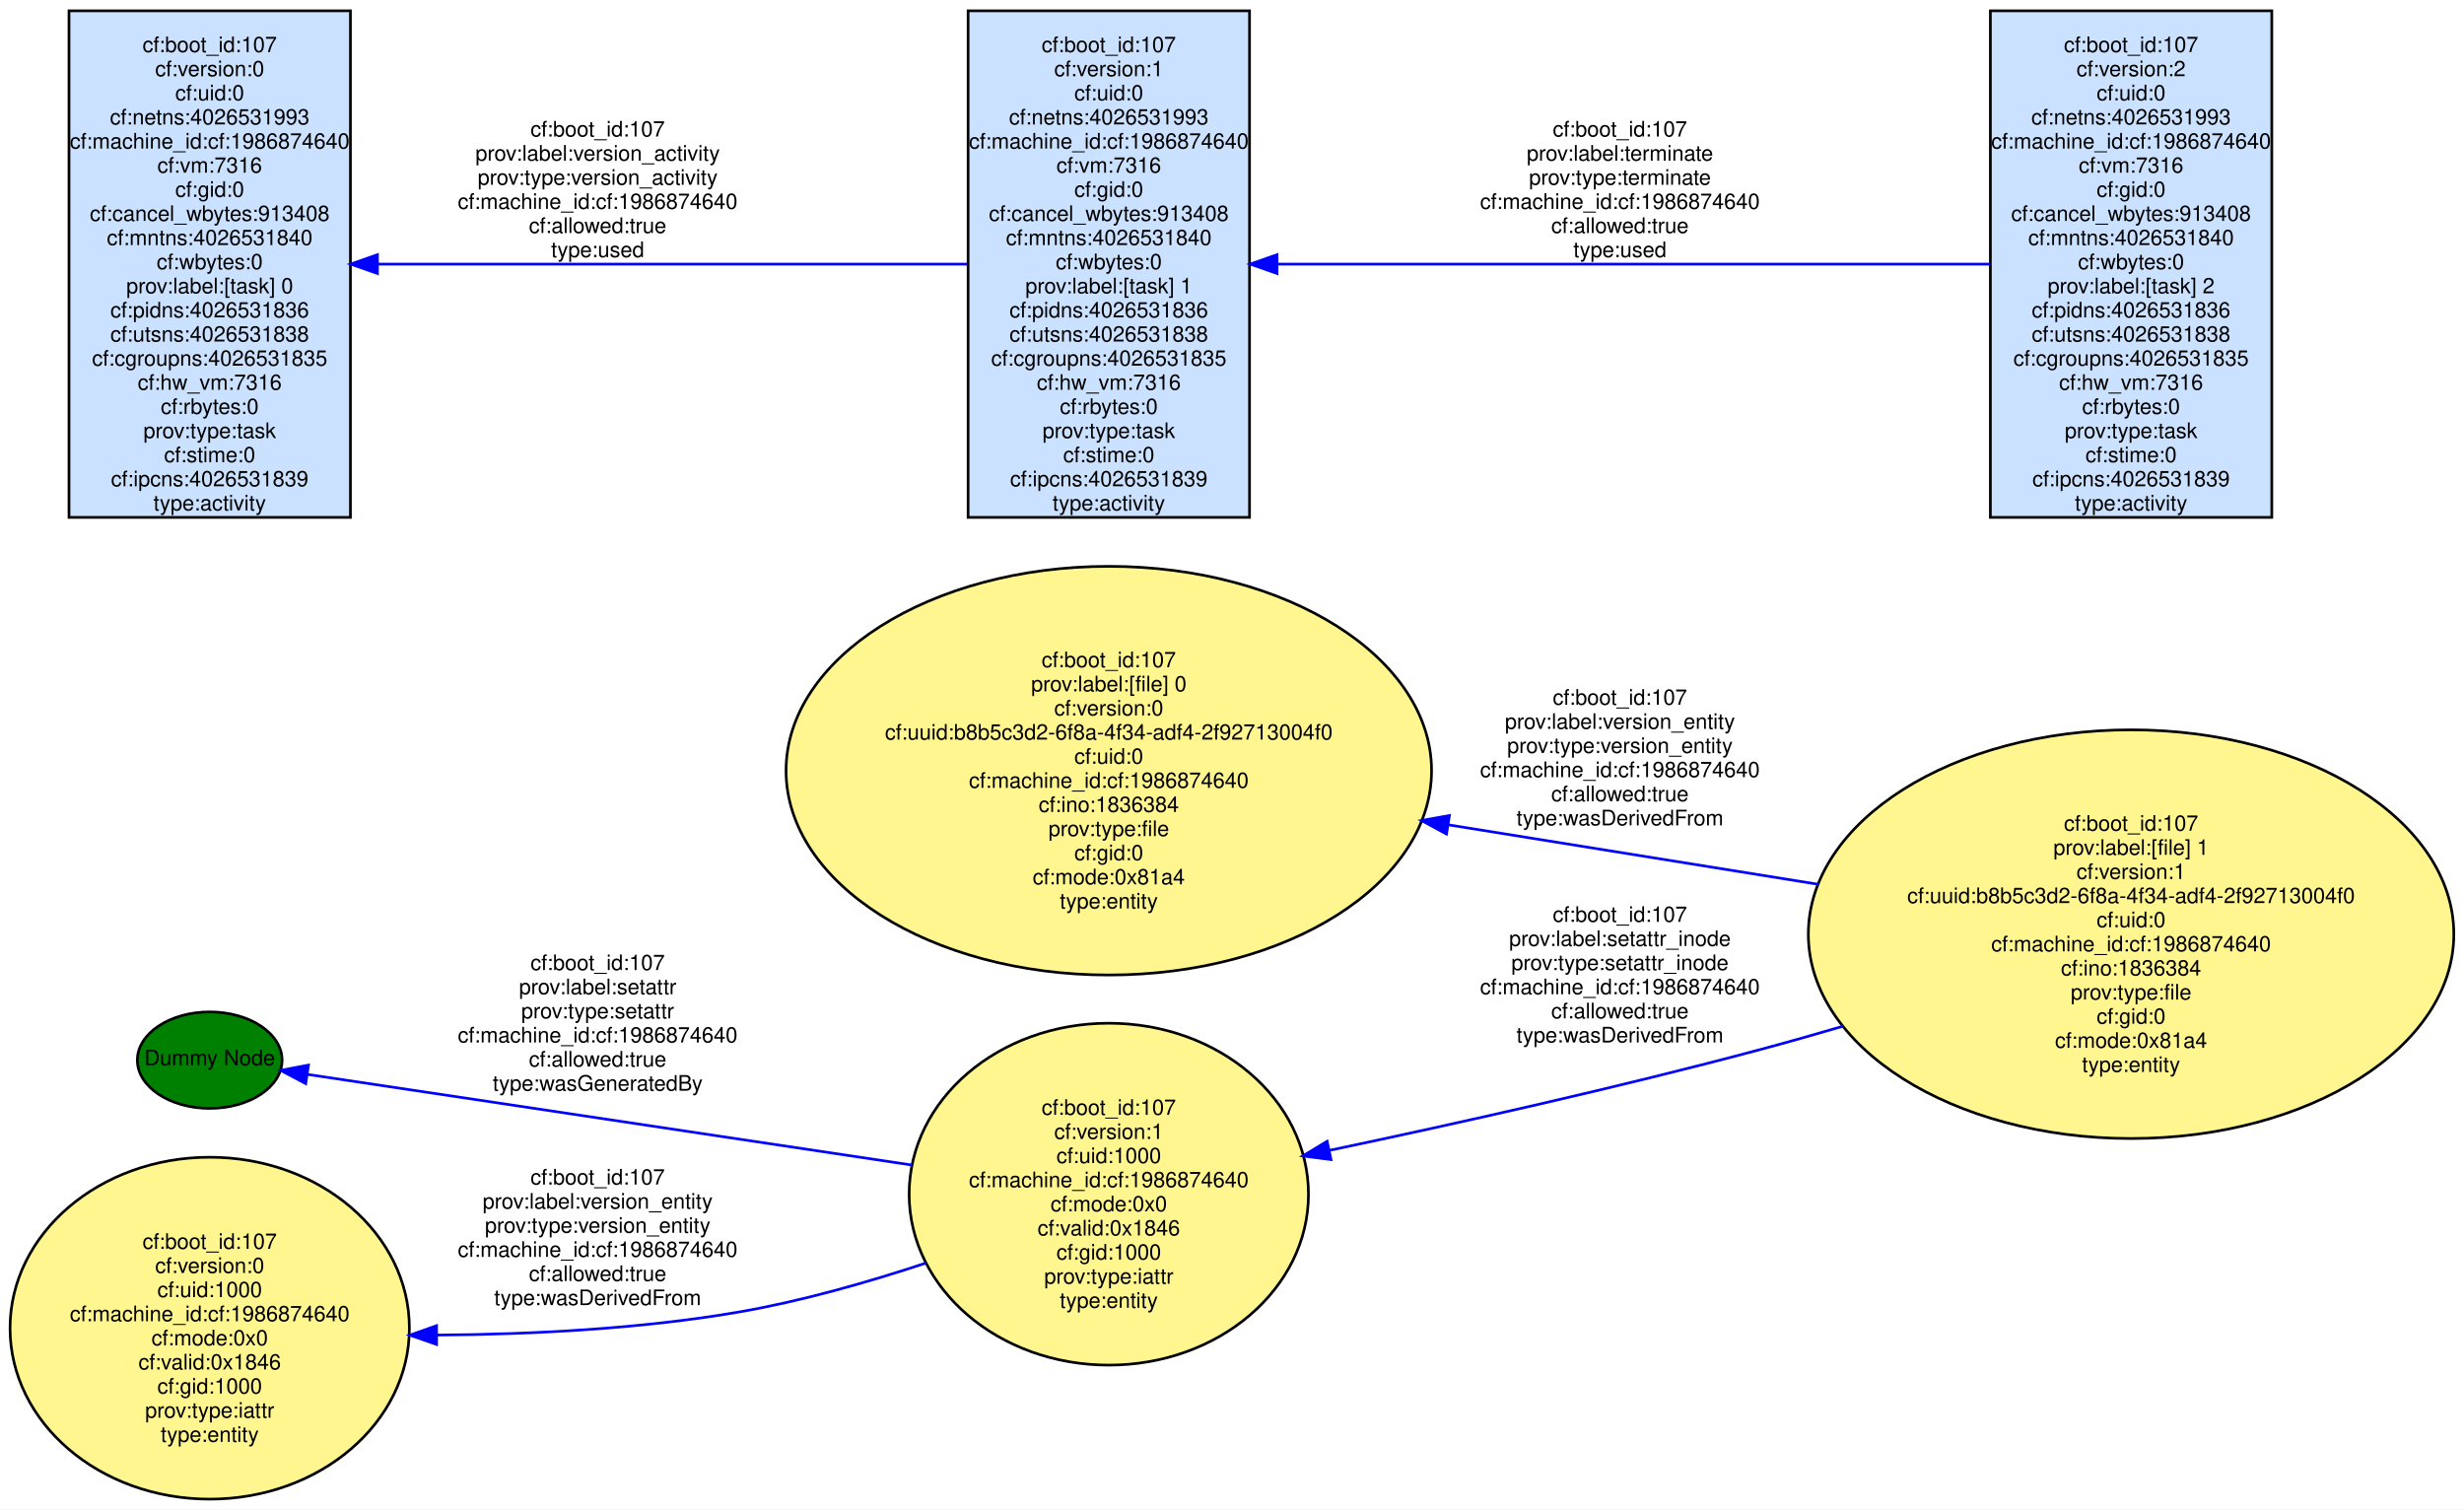
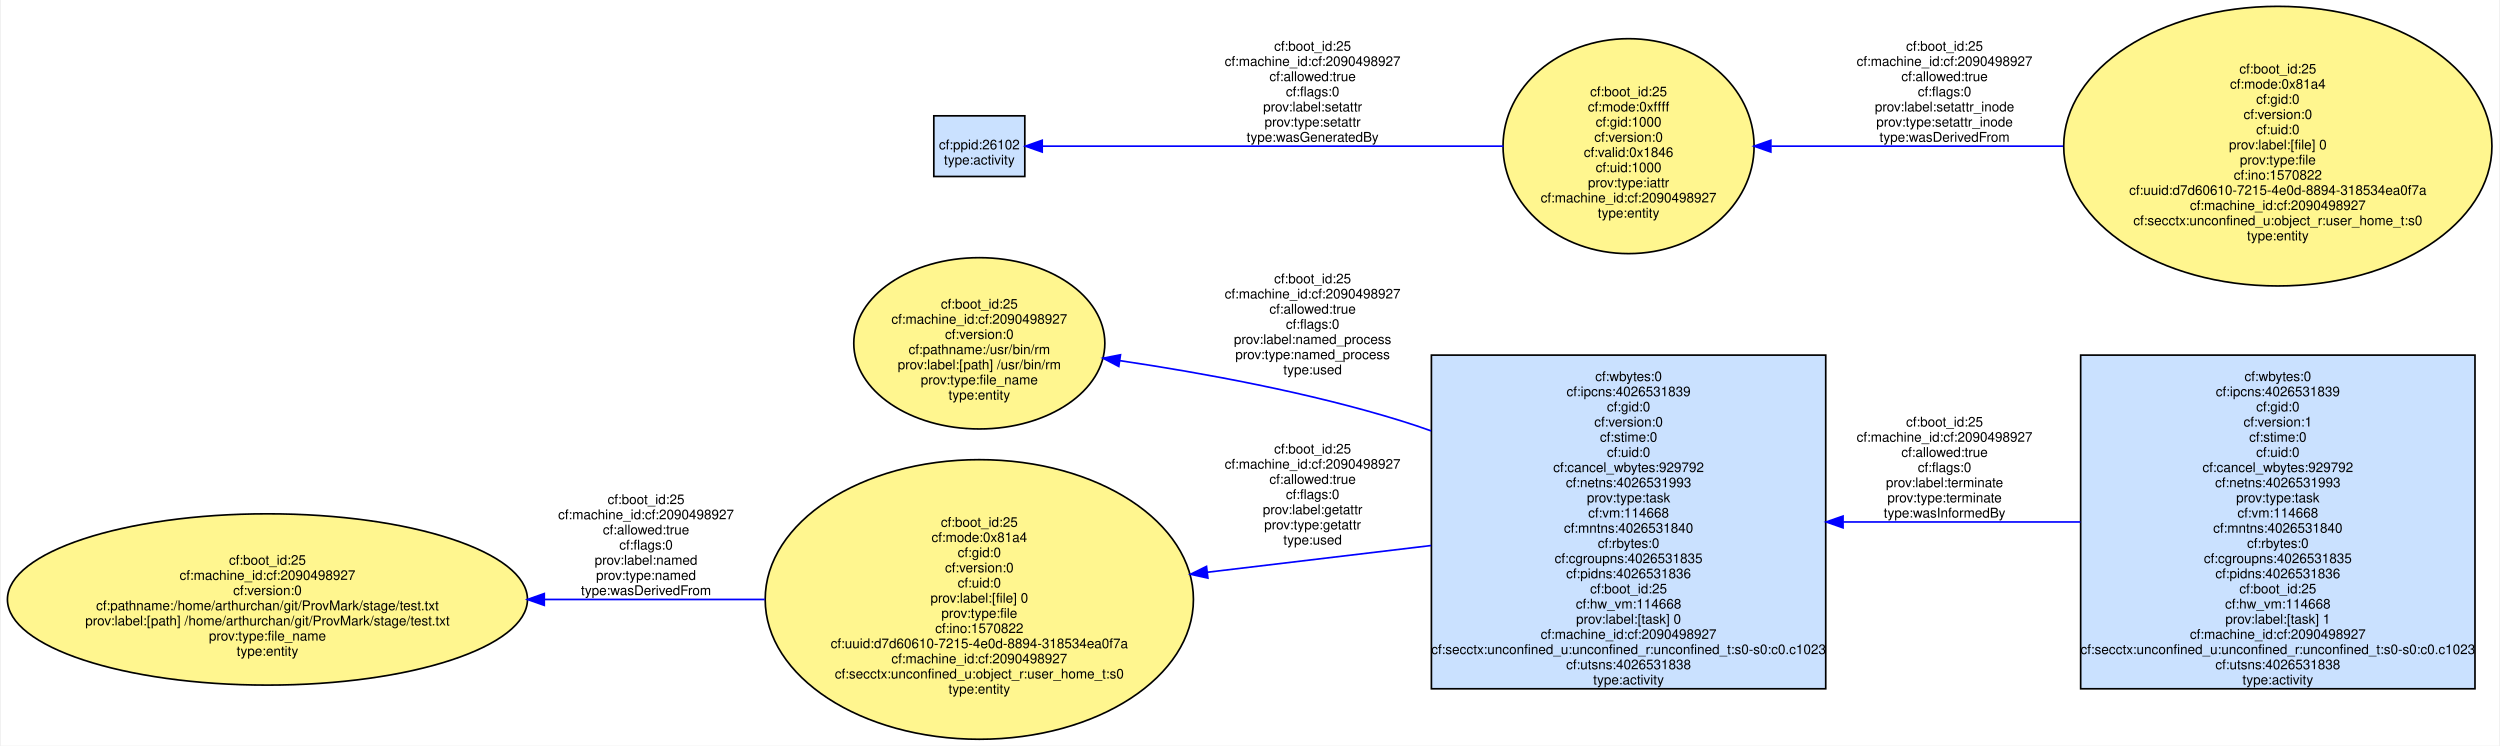
- <svg xmlns="http://www.w3.org/2000/svg" width="919pt" height="563pt" viewBox="0.00 0.00 919.33 563.14">
-   <g id="graph0" class="graph" transform="scale(1 1) rotate(0) translate(4 559.14)">
-     <polygon fill="white" stroke="none" points="-4,4 -4,-559.14 915.325,-559.14 915.325,4 -4,4" />
+ <svg xmlns="http://www.w3.org/2000/svg" width="1482pt" height="442pt" viewBox="0.00 0.00 1482.42 442.46">
+   <g id="graph0" class="graph" transform="scale(1 1) rotate(0) translate(4 438.463)">
+     <polygon fill="#ffffff" stroke="transparent" points="-4,4 -4,-438.463 1478.415,-438.463 1478.415,4 -4,4" />
    <g id="node1" class="node">
-       <ellipse fill="green" stroke="black" cx="74.246" cy="-163.64" rx="27" ry="18" />
-       <text text-anchor="middle" x="74.246" y="-161.74" font-family="Helvetica,sans-Serif" font-size="8.00">Dummy Node</text>
+       <polygon fill="#cae1ff" stroke="#000000" points="1078.857,-227.732 844.857,-227.732 844.857,-29.732 1078.857,-29.732 1078.857,-227.732" />
+       <text text-anchor="middle" x="961.857" y="-212.332" font-family="Helvetica,sans-Serif" font-size="8.00" fill="#000000">cf:wbytes:0</text>
+       <text text-anchor="middle" x="961.857" y="-203.332" font-family="Helvetica,sans-Serif" font-size="8.00" fill="#000000">cf:ipcns:4026531839</text>
+       <text text-anchor="middle" x="961.857" y="-194.332" font-family="Helvetica,sans-Serif" font-size="8.00" fill="#000000">cf:gid:0</text>
+       <text text-anchor="middle" x="961.857" y="-185.332" font-family="Helvetica,sans-Serif" font-size="8.00" fill="#000000">cf:version:0</text>
+       <text text-anchor="middle" x="961.857" y="-176.332" font-family="Helvetica,sans-Serif" font-size="8.00" fill="#000000">cf:stime:0</text>
+       <text text-anchor="middle" x="961.857" y="-167.332" font-family="Helvetica,sans-Serif" font-size="8.00" fill="#000000">cf:uid:0</text>
+       <text text-anchor="middle" x="961.857" y="-158.332" font-family="Helvetica,sans-Serif" font-size="8.00" fill="#000000">cf:cancel_wbytes:929792</text>
+       <text text-anchor="middle" x="961.857" y="-149.332" font-family="Helvetica,sans-Serif" font-size="8.00" fill="#000000">cf:netns:4026531993</text>
+       <text text-anchor="middle" x="961.857" y="-140.332" font-family="Helvetica,sans-Serif" font-size="8.00" fill="#000000">prov:type:task</text>
+       <text text-anchor="middle" x="961.857" y="-131.332" font-family="Helvetica,sans-Serif" font-size="8.00" fill="#000000">cf:vm:114668</text>
+       <text text-anchor="middle" x="961.857" y="-122.332" font-family="Helvetica,sans-Serif" font-size="8.00" fill="#000000">cf:mntns:4026531840</text>
+       <text text-anchor="middle" x="961.857" y="-113.332" font-family="Helvetica,sans-Serif" font-size="8.00" fill="#000000">cf:rbytes:0</text>
+       <text text-anchor="middle" x="961.857" y="-104.332" font-family="Helvetica,sans-Serif" font-size="8.00" fill="#000000">cf:cgroupns:4026531835</text>
+       <text text-anchor="middle" x="961.857" y="-95.332" font-family="Helvetica,sans-Serif" font-size="8.00" fill="#000000">cf:pidns:4026531836</text>
+       <text text-anchor="middle" x="961.857" y="-86.332" font-family="Helvetica,sans-Serif" font-size="8.00" fill="#000000">cf:boot_id:25</text>
+       <text text-anchor="middle" x="961.857" y="-77.332" font-family="Helvetica,sans-Serif" font-size="8.00" fill="#000000">cf:hw_vm:114668</text>
+       <text text-anchor="middle" x="961.857" y="-68.332" font-family="Helvetica,sans-Serif" font-size="8.00" fill="#000000">prov:label:[task] 0</text>
+       <text text-anchor="middle" x="961.857" y="-59.331" font-family="Helvetica,sans-Serif" font-size="8.00" fill="#000000">cf:machine_id:cf:2090498927</text>
+       <text text-anchor="middle" x="961.857" y="-50.331" font-family="Helvetica,sans-Serif" font-size="8.00" fill="#000000">cf:secctx:unconfined_u:unconfined_r:unconfined_t:s0-s0:c0.c1023</text>
+       <text text-anchor="middle" x="961.857" y="-41.331" font-family="Helvetica,sans-Serif" font-size="8.00" fill="#000000">cf:utsns:4026531838</text>
+       <text text-anchor="middle" x="961.857" y="-32.331" font-family="Helvetica,sans-Serif" font-size="8.00" fill="#000000">type:activity</text>
+     </g>
+     <g id="node7" class="node">
+       <ellipse fill="#fff68f" stroke="#000000" cx="576.578" cy="-234.732" rx="74.493" ry="50.824" />
+       <text text-anchor="middle" x="576.578" y="-255.332" font-family="Helvetica,sans-Serif" font-size="8.00" fill="#000000">cf:boot_id:25</text>
+       <text text-anchor="middle" x="576.578" y="-246.332" font-family="Helvetica,sans-Serif" font-size="8.00" fill="#000000">cf:machine_id:cf:2090498927</text>
+       <text text-anchor="middle" x="576.578" y="-237.332" font-family="Helvetica,sans-Serif" font-size="8.00" fill="#000000">cf:version:0</text>
+       <text text-anchor="middle" x="576.578" y="-228.332" font-family="Helvetica,sans-Serif" font-size="8.00" fill="#000000">cf:pathname:/usr/bin/rm</text>
+       <text text-anchor="middle" x="576.578" y="-219.332" font-family="Helvetica,sans-Serif" font-size="8.00" fill="#000000">prov:label:[path] /usr/bin/rm</text>
+       <text text-anchor="middle" x="576.578" y="-210.332" font-family="Helvetica,sans-Serif" font-size="8.00" fill="#000000">prov:type:file_name</text>
+       <text text-anchor="middle" x="576.578" y="-201.332" font-family="Helvetica,sans-Serif" font-size="8.00" fill="#000000">type:entity</text>
+     </g>
+     <g id="edge2" class="edge">
+       <path fill="none" stroke="#0000ff" d="M844.683,-182.766C838.702,-184.907 832.738,-186.912 826.857,-188.732 772.367,-205.587 709.182,-217.141 659.932,-224.454" />
+       <polygon fill="#0000ff" stroke="#0000ff" points="659.35,-221.001 649.958,-225.905 660.358,-227.928 659.35,-221.001" />
+       <text text-anchor="middle" x="774.357" y="-270.332" font-family="Helvetica,sans-Serif" font-size="8.00" fill="#000000">cf:boot_id:25</text>
+       <text text-anchor="middle" x="774.357" y="-261.332" font-family="Helvetica,sans-Serif" font-size="8.00" fill="#000000">cf:machine_id:cf:2090498927</text>
+       <text text-anchor="middle" x="774.357" y="-252.332" font-family="Helvetica,sans-Serif" font-size="8.00" fill="#000000">cf:allowed:true</text>
+       <text text-anchor="middle" x="774.357" y="-243.332" font-family="Helvetica,sans-Serif" font-size="8.00" fill="#000000">cf:flags:0</text>
+       <text text-anchor="middle" x="774.357" y="-234.332" font-family="Helvetica,sans-Serif" font-size="8.00" fill="#000000">prov:label:named_process</text>
+       <text text-anchor="middle" x="774.357" y="-225.332" font-family="Helvetica,sans-Serif" font-size="8.00" fill="#000000">prov:type:named_process</text>
+       <text text-anchor="middle" x="774.357" y="-216.332" font-family="Helvetica,sans-Serif" font-size="8.00" fill="#000000">type:used</text>
+     </g>
+     <g id="node8" class="node">
+       <ellipse fill="#fff68f" stroke="#000000" cx="576.578" cy="-82.731" rx="127.059" ry="82.964" />
+       <text text-anchor="middle" x="576.578" y="-125.832" font-family="Helvetica,sans-Serif" font-size="8.00" fill="#000000">cf:boot_id:25</text>
+       <text text-anchor="middle" x="576.578" y="-116.832" font-family="Helvetica,sans-Serif" font-size="8.00" fill="#000000">cf:mode:0x81a4</text>
+       <text text-anchor="middle" x="576.578" y="-107.832" font-family="Helvetica,sans-Serif" font-size="8.00" fill="#000000">cf:gid:0</text>
+       <text text-anchor="middle" x="576.578" y="-98.832" font-family="Helvetica,sans-Serif" font-size="8.00" fill="#000000">cf:version:0</text>
+       <text text-anchor="middle" x="576.578" y="-89.832" font-family="Helvetica,sans-Serif" font-size="8.00" fill="#000000">cf:uid:0</text>
+       <text text-anchor="middle" x="576.578" y="-80.832" font-family="Helvetica,sans-Serif" font-size="8.00" fill="#000000">prov:label:[file] 0</text>
+       <text text-anchor="middle" x="576.578" y="-71.832" font-family="Helvetica,sans-Serif" font-size="8.00" fill="#000000">prov:type:file</text>
+       <text text-anchor="middle" x="576.578" y="-62.831" font-family="Helvetica,sans-Serif" font-size="8.00" fill="#000000">cf:ino:1570822</text>
+       <text text-anchor="middle" x="576.578" y="-53.831" font-family="Helvetica,sans-Serif" font-size="8.00" fill="#000000">cf:uuid:d7d60610-7215-4e0d-8894-318534ea0f7a</text>
+       <text text-anchor="middle" x="576.578" y="-44.831" font-family="Helvetica,sans-Serif" font-size="8.00" fill="#000000">cf:machine_id:cf:2090498927</text>
+       <text text-anchor="middle" x="576.578" y="-35.831" font-family="Helvetica,sans-Serif" font-size="8.00" fill="#000000">cf:secctx:unconfined_u:object_r:user_home_t:s0</text>
+       <text text-anchor="middle" x="576.578" y="-26.831" font-family="Helvetica,sans-Serif" font-size="8.00" fill="#000000">type:entity</text>
+     </g>
+     <g id="edge1" class="edge">
+       <path fill="none" stroke="#0000ff" d="M844.691,-114.743C802.792,-109.74 755.234,-104.062 711.926,-98.891" />
+       <polygon fill="#0000ff" stroke="#0000ff" points="712.232,-95.403 701.887,-97.693 711.402,-102.354 712.232,-95.403" />
+       <text text-anchor="middle" x="774.357" y="-169.332" font-family="Helvetica,sans-Serif" font-size="8.00" fill="#000000">cf:boot_id:25</text>
+       <text text-anchor="middle" x="774.357" y="-160.332" font-family="Helvetica,sans-Serif" font-size="8.00" fill="#000000">cf:machine_id:cf:2090498927</text>
+       <text text-anchor="middle" x="774.357" y="-151.332" font-family="Helvetica,sans-Serif" font-size="8.00" fill="#000000">cf:allowed:true</text>
+       <text text-anchor="middle" x="774.357" y="-142.332" font-family="Helvetica,sans-Serif" font-size="8.00" fill="#000000">cf:flags:0</text>
+       <text text-anchor="middle" x="774.357" y="-133.332" font-family="Helvetica,sans-Serif" font-size="8.00" fill="#000000">prov:label:getattr</text>
+       <text text-anchor="middle" x="774.357" y="-124.332" font-family="Helvetica,sans-Serif" font-size="8.00" fill="#000000">prov:type:getattr</text>
+       <text text-anchor="middle" x="774.357" y="-115.332" font-family="Helvetica,sans-Serif" font-size="8.00" fill="#000000">type:used</text>
    </g>
    <g id="node2" class="node">
-       <ellipse fill="#fff68f" stroke="black" cx="791.117" cy="-210.64" rx="120.417" ry="76.235" />
-       <text text-anchor="middle" x="791.117" y="-249.24" font-family="Helvetica,sans-Serif" font-size="8.00">cf:boot_id:107</text>
-       <text text-anchor="middle" x="791.117" y="-240.24" font-family="Helvetica,sans-Serif" font-size="8.00">prov:label:[file] 1</text>
-       <text text-anchor="middle" x="791.117" y="-231.24" font-family="Helvetica,sans-Serif" font-size="8.00">cf:version:1</text>
-       <text text-anchor="middle" x="791.117" y="-222.24" font-family="Helvetica,sans-Serif" font-size="8.00">cf:uuid:b8b5c3d2-6f8a-4f34-adf4-2f92713004f0</text>
-       <text text-anchor="middle" x="791.117" y="-213.24" font-family="Helvetica,sans-Serif" font-size="8.00">cf:uid:0</text>
-       <text text-anchor="middle" x="791.117" y="-204.24" font-family="Helvetica,sans-Serif" font-size="8.00">cf:machine_id:cf:1986874640</text>
-       <text text-anchor="middle" x="791.117" y="-195.24" font-family="Helvetica,sans-Serif" font-size="8.00">cf:ino:1836384</text>
-       <text text-anchor="middle" x="791.117" y="-186.24" font-family="Helvetica,sans-Serif" font-size="8.00">prov:type:file</text>
-       <text text-anchor="middle" x="791.117" y="-177.24" font-family="Helvetica,sans-Serif" font-size="8.00">cf:gid:0</text>
-       <text text-anchor="middle" x="791.117" y="-168.24" font-family="Helvetica,sans-Serif" font-size="8.00">cf:mode:0x81a4</text>
-       <text text-anchor="middle" x="791.117" y="-159.24" font-family="Helvetica,sans-Serif" font-size="8.00">type:entity</text>
+       <polygon fill="#cae1ff" stroke="#000000" points="1464.136,-227.732 1230.136,-227.732 1230.136,-29.732 1464.136,-29.732 1464.136,-227.732" />
+       <text text-anchor="middle" x="1347.136" y="-212.332" font-family="Helvetica,sans-Serif" font-size="8.00" fill="#000000">cf:wbytes:0</text>
+       <text text-anchor="middle" x="1347.136" y="-203.332" font-family="Helvetica,sans-Serif" font-size="8.00" fill="#000000">cf:ipcns:4026531839</text>
+       <text text-anchor="middle" x="1347.136" y="-194.332" font-family="Helvetica,sans-Serif" font-size="8.00" fill="#000000">cf:gid:0</text>
+       <text text-anchor="middle" x="1347.136" y="-185.332" font-family="Helvetica,sans-Serif" font-size="8.00" fill="#000000">cf:version:1</text>
+       <text text-anchor="middle" x="1347.136" y="-176.332" font-family="Helvetica,sans-Serif" font-size="8.00" fill="#000000">cf:stime:0</text>
+       <text text-anchor="middle" x="1347.136" y="-167.332" font-family="Helvetica,sans-Serif" font-size="8.00" fill="#000000">cf:uid:0</text>
+       <text text-anchor="middle" x="1347.136" y="-158.332" font-family="Helvetica,sans-Serif" font-size="8.00" fill="#000000">cf:cancel_wbytes:929792</text>
+       <text text-anchor="middle" x="1347.136" y="-149.332" font-family="Helvetica,sans-Serif" font-size="8.00" fill="#000000">cf:netns:4026531993</text>
+       <text text-anchor="middle" x="1347.136" y="-140.332" font-family="Helvetica,sans-Serif" font-size="8.00" fill="#000000">prov:type:task</text>
+       <text text-anchor="middle" x="1347.136" y="-131.332" font-family="Helvetica,sans-Serif" font-size="8.00" fill="#000000">cf:vm:114668</text>
+       <text text-anchor="middle" x="1347.136" y="-122.332" font-family="Helvetica,sans-Serif" font-size="8.00" fill="#000000">cf:mntns:4026531840</text>
+       <text text-anchor="middle" x="1347.136" y="-113.332" font-family="Helvetica,sans-Serif" font-size="8.00" fill="#000000">cf:rbytes:0</text>
+       <text text-anchor="middle" x="1347.136" y="-104.332" font-family="Helvetica,sans-Serif" font-size="8.00" fill="#000000">cf:cgroupns:4026531835</text>
+       <text text-anchor="middle" x="1347.136" y="-95.332" font-family="Helvetica,sans-Serif" font-size="8.00" fill="#000000">cf:pidns:4026531836</text>
+       <text text-anchor="middle" x="1347.136" y="-86.332" font-family="Helvetica,sans-Serif" font-size="8.00" fill="#000000">cf:boot_id:25</text>
+       <text text-anchor="middle" x="1347.136" y="-77.332" font-family="Helvetica,sans-Serif" font-size="8.00" fill="#000000">cf:hw_vm:114668</text>
+       <text text-anchor="middle" x="1347.136" y="-68.332" font-family="Helvetica,sans-Serif" font-size="8.00" fill="#000000">prov:label:[task] 1</text>
+       <text text-anchor="middle" x="1347.136" y="-59.331" font-family="Helvetica,sans-Serif" font-size="8.00" fill="#000000">cf:machine_id:cf:2090498927</text>
+       <text text-anchor="middle" x="1347.136" y="-50.331" font-family="Helvetica,sans-Serif" font-size="8.00" fill="#000000">cf:secctx:unconfined_u:unconfined_r:unconfined_t:s0-s0:c0.c1023</text>
+       <text text-anchor="middle" x="1347.136" y="-41.331" font-family="Helvetica,sans-Serif" font-size="8.00" fill="#000000">cf:utsns:4026531838</text>
+       <text text-anchor="middle" x="1347.136" y="-32.331" font-family="Helvetica,sans-Serif" font-size="8.00" fill="#000000">type:activity</text>
    </g>
-     <g id="node7" class="node">
-       <ellipse fill="#fff68f" stroke="black" cx="409.701" cy="-271.64" rx="120.417" ry="76.235" />
-       <text text-anchor="middle" x="409.701" y="-310.24" font-family="Helvetica,sans-Serif" font-size="8.00">cf:boot_id:107</text>
-       <text text-anchor="middle" x="409.701" y="-301.24" font-family="Helvetica,sans-Serif" font-size="8.00">prov:label:[file] 0</text>
-       <text text-anchor="middle" x="409.701" y="-292.24" font-family="Helvetica,sans-Serif" font-size="8.00">cf:version:0</text>
-       <text text-anchor="middle" x="409.701" y="-283.24" font-family="Helvetica,sans-Serif" font-size="8.00">cf:uuid:b8b5c3d2-6f8a-4f34-adf4-2f92713004f0</text>
-       <text text-anchor="middle" x="409.701" y="-274.24" font-family="Helvetica,sans-Serif" font-size="8.00">cf:uid:0</text>
-       <text text-anchor="middle" x="409.701" y="-265.24" font-family="Helvetica,sans-Serif" font-size="8.00">cf:machine_id:cf:1986874640</text>
-       <text text-anchor="middle" x="409.701" y="-256.24" font-family="Helvetica,sans-Serif" font-size="8.00">cf:ino:1836384</text>
-       <text text-anchor="middle" x="409.701" y="-247.24" font-family="Helvetica,sans-Serif" font-size="8.00">prov:type:file</text>
-       <text text-anchor="middle" x="409.701" y="-238.24" font-family="Helvetica,sans-Serif" font-size="8.00">cf:gid:0</text>
-       <text text-anchor="middle" x="409.701" y="-229.24" font-family="Helvetica,sans-Serif" font-size="8.00">cf:mode:0x81a4</text>
-       <text text-anchor="middle" x="409.701" y="-220.24" font-family="Helvetica,sans-Serif" font-size="8.00">type:entity</text>
+     <g id="edge4" class="edge">
+       <path fill="none" stroke="#0000ff" d="M1229.97,-128.732C1185.513,-128.732 1134.685,-128.732 1089.322,-128.732" />
+       <polygon fill="#0000ff" stroke="#0000ff" points="1089.129,-125.232 1079.129,-128.732 1089.129,-132.232 1089.129,-125.232" />
+       <text text-anchor="middle" x="1149.357" y="-185.332" font-family="Helvetica,sans-Serif" font-size="8.00" fill="#000000">cf:boot_id:25</text>
+       <text text-anchor="middle" x="1149.357" y="-176.332" font-family="Helvetica,sans-Serif" font-size="8.00" fill="#000000">cf:machine_id:cf:2090498927</text>
+       <text text-anchor="middle" x="1149.357" y="-167.332" font-family="Helvetica,sans-Serif" font-size="8.00" fill="#000000">cf:allowed:true</text>
+       <text text-anchor="middle" x="1149.357" y="-158.332" font-family="Helvetica,sans-Serif" font-size="8.00" fill="#000000">cf:flags:0</text>
+       <text text-anchor="middle" x="1149.357" y="-149.332" font-family="Helvetica,sans-Serif" font-size="8.00" fill="#000000">prov:label:terminate</text>
+       <text text-anchor="middle" x="1149.357" y="-140.332" font-family="Helvetica,sans-Serif" font-size="8.00" fill="#000000">prov:type:terminate</text>
+       <text text-anchor="middle" x="1149.357" y="-131.332" font-family="Helvetica,sans-Serif" font-size="8.00" fill="#000000">type:wasInformedBy</text>
+     </g>
+     <g id="node3" class="node">
+       <polygon fill="#cae1ff" stroke="#000000" points="603.578,-369.731 549.578,-369.731 549.578,-333.731 603.578,-333.731 603.578,-369.731" />
+       <text text-anchor="middle" x="576.578" y="-349.832" font-family="Helvetica,sans-Serif" font-size="8.00" fill="#000000">cf:ppid:26102</text>
+       <text text-anchor="middle" x="576.578" y="-340.832" font-family="Helvetica,sans-Serif" font-size="8.00" fill="#000000">type:activity</text>
+     </g>
+     <g id="node4" class="node">
+       <ellipse fill="#fff68f" stroke="#000000" cx="961.857" cy="-351.731" rx="74.493" ry="63.779" />
+       <text text-anchor="middle" x="961.857" y="-381.332" font-family="Helvetica,sans-Serif" font-size="8.00" fill="#000000">cf:boot_id:25</text>
+       <text text-anchor="middle" x="961.857" y="-372.332" font-family="Helvetica,sans-Serif" font-size="8.00" fill="#000000">cf:mode:0xffff</text>
+       <text text-anchor="middle" x="961.857" y="-363.332" font-family="Helvetica,sans-Serif" font-size="8.00" fill="#000000">cf:gid:1000</text>
+       <text text-anchor="middle" x="961.857" y="-354.332" font-family="Helvetica,sans-Serif" font-size="8.00" fill="#000000">cf:version:0</text>
+       <text text-anchor="middle" x="961.857" y="-345.332" font-family="Helvetica,sans-Serif" font-size="8.00" fill="#000000">cf:valid:0x1846</text>
+       <text text-anchor="middle" x="961.857" y="-336.332" font-family="Helvetica,sans-Serif" font-size="8.00" fill="#000000">cf:uid:1000</text>
+       <text text-anchor="middle" x="961.857" y="-327.332" font-family="Helvetica,sans-Serif" font-size="8.00" fill="#000000">prov:type:iattr</text>
+       <text text-anchor="middle" x="961.857" y="-318.332" font-family="Helvetica,sans-Serif" font-size="8.00" fill="#000000">cf:machine_id:cf:2090498927</text>
+       <text text-anchor="middle" x="961.857" y="-309.332" font-family="Helvetica,sans-Serif" font-size="8.00" fill="#000000">type:entity</text>
    </g>
    <g id="edge3" class="edge">
-       <path fill="none" stroke="blue" d="M674.476,-229.232C630.805,-236.253 580.923,-244.272 536.376,-251.434" />
-       <polygon fill="blue" stroke="blue" points="535.683,-248.001 526.366,-253.044 536.795,-254.912 535.683,-248.001" />
-       <text text-anchor="middle" x="600.409" y="-296.24" font-family="Helvetica,sans-Serif" font-size="8.00">cf:boot_id:107</text>
-       <text text-anchor="middle" x="600.409" y="-287.24" font-family="Helvetica,sans-Serif" font-size="8.00">prov:label:version_entity</text>
-       <text text-anchor="middle" x="600.409" y="-278.24" font-family="Helvetica,sans-Serif" font-size="8.00">prov:type:version_entity</text>
-       <text text-anchor="middle" x="600.409" y="-269.24" font-family="Helvetica,sans-Serif" font-size="8.00">cf:machine_id:cf:1986874640</text>
-       <text text-anchor="middle" x="600.409" y="-260.24" font-family="Helvetica,sans-Serif" font-size="8.00">cf:allowed:true</text>
-       <text text-anchor="middle" x="600.409" y="-251.24" font-family="Helvetica,sans-Serif" font-size="8.00">type:wasDerivedFrom</text>
-     </g>
-     <g id="node8" class="node">
-       <ellipse fill="#fff68f" stroke="black" cx="409.701" cy="-113.64" rx="74.493" ry="63.779" />
-       <text text-anchor="middle" x="409.701" y="-143.24" font-family="Helvetica,sans-Serif" font-size="8.00">cf:boot_id:107</text>
-       <text text-anchor="middle" x="409.701" y="-134.24" font-family="Helvetica,sans-Serif" font-size="8.00">cf:version:1</text>
-       <text text-anchor="middle" x="409.701" y="-125.24" font-family="Helvetica,sans-Serif" font-size="8.00">cf:uid:1000</text>
-       <text text-anchor="middle" x="409.701" y="-116.24" font-family="Helvetica,sans-Serif" font-size="8.00">cf:machine_id:cf:1986874640</text>
-       <text text-anchor="middle" x="409.701" y="-107.24" font-family="Helvetica,sans-Serif" font-size="8.00">cf:mode:0x0</text>
-       <text text-anchor="middle" x="409.701" y="-98.24" font-family="Helvetica,sans-Serif" font-size="8.00">cf:valid:0x1846</text>
-       <text text-anchor="middle" x="409.701" y="-89.24" font-family="Helvetica,sans-Serif" font-size="8.00">cf:gid:1000</text>
-       <text text-anchor="middle" x="409.701" y="-80.24" font-family="Helvetica,sans-Serif" font-size="8.00">prov:type:iattr</text>
-       <text text-anchor="middle" x="409.701" y="-71.24" font-family="Helvetica,sans-Serif" font-size="8.00">type:entity</text>
-     </g>
-     <g id="edge1" class="edge">
-       <path fill="none" stroke="blue" d="M683.634,-176.305C673.285,-173.258 662.916,-170.318 652.909,-167.64 599.679,-153.392 539.179,-139.902 491.96,-129.969" />
-       <polygon fill="blue" stroke="blue" points="492.598,-126.526 482.093,-127.904 491.164,-133.378 492.598,-126.526" />
-       <text text-anchor="middle" x="600.409" y="-215.24" font-family="Helvetica,sans-Serif" font-size="8.00">cf:boot_id:107</text>
-       <text text-anchor="middle" x="600.409" y="-206.24" font-family="Helvetica,sans-Serif" font-size="8.00">prov:label:setattr_inode</text>
-       <text text-anchor="middle" x="600.409" y="-197.24" font-family="Helvetica,sans-Serif" font-size="8.00">prov:type:setattr_inode</text>
-       <text text-anchor="middle" x="600.409" y="-188.24" font-family="Helvetica,sans-Serif" font-size="8.00">cf:machine_id:cf:1986874640</text>
-       <text text-anchor="middle" x="600.409" y="-179.24" font-family="Helvetica,sans-Serif" font-size="8.00">cf:allowed:true</text>
-       <text text-anchor="middle" x="600.409" y="-170.24" font-family="Helvetica,sans-Serif" font-size="8.00">type:wasDerivedFrom</text>
-     </g>
-     <g id="node3" class="node">
-       <ellipse fill="#fff68f" stroke="black" cx="74.246" cy="-63.64" rx="74.493" ry="63.779" />
-       <text text-anchor="middle" x="74.246" y="-93.24" font-family="Helvetica,sans-Serif" font-size="8.00">cf:boot_id:107</text>
-       <text text-anchor="middle" x="74.246" y="-84.24" font-family="Helvetica,sans-Serif" font-size="8.00">cf:version:0</text>
-       <text text-anchor="middle" x="74.246" y="-75.24" font-family="Helvetica,sans-Serif" font-size="8.00">cf:uid:1000</text>
-       <text text-anchor="middle" x="74.246" y="-66.24" font-family="Helvetica,sans-Serif" font-size="8.00">cf:machine_id:cf:1986874640</text>
-       <text text-anchor="middle" x="74.246" y="-57.24" font-family="Helvetica,sans-Serif" font-size="8.00">cf:mode:0x0</text>
-       <text text-anchor="middle" x="74.246" y="-48.24" font-family="Helvetica,sans-Serif" font-size="8.00">cf:valid:0x1846</text>
-       <text text-anchor="middle" x="74.246" y="-39.24" font-family="Helvetica,sans-Serif" font-size="8.00">cf:gid:1000</text>
-       <text text-anchor="middle" x="74.246" y="-30.24" font-family="Helvetica,sans-Serif" font-size="8.00">prov:type:iattr</text>
-       <text text-anchor="middle" x="74.246" y="-21.24" font-family="Helvetica,sans-Serif" font-size="8.00">type:entity</text>
-     </g>
-     <g id="node4" class="node">
-       <polygon fill="#cae1ff" stroke="black" points="126.746,-555.14 21.746,-555.14 21.746,-366.14 126.746,-366.14 126.746,-555.14" />
-       <text text-anchor="middle" x="74.246" y="-539.74" font-family="Helvetica,sans-Serif" font-size="8.00">cf:boot_id:107</text>
-       <text text-anchor="middle" x="74.246" y="-530.74" font-family="Helvetica,sans-Serif" font-size="8.00">cf:version:0</text>
-       <text text-anchor="middle" x="74.246" y="-521.74" font-family="Helvetica,sans-Serif" font-size="8.00">cf:uid:0</text>
-       <text text-anchor="middle" x="74.246" y="-512.74" font-family="Helvetica,sans-Serif" font-size="8.00">cf:netns:4026531993</text>
-       <text text-anchor="middle" x="74.246" y="-503.74" font-family="Helvetica,sans-Serif" font-size="8.00">cf:machine_id:cf:1986874640</text>
-       <text text-anchor="middle" x="74.246" y="-494.74" font-family="Helvetica,sans-Serif" font-size="8.00">cf:vm:7316</text>
-       <text text-anchor="middle" x="74.246" y="-485.74" font-family="Helvetica,sans-Serif" font-size="8.00">cf:gid:0</text>
-       <text text-anchor="middle" x="74.246" y="-476.74" font-family="Helvetica,sans-Serif" font-size="8.00">cf:cancel_wbytes:913408</text>
-       <text text-anchor="middle" x="74.246" y="-467.74" font-family="Helvetica,sans-Serif" font-size="8.00">cf:mntns:4026531840</text>
-       <text text-anchor="middle" x="74.246" y="-458.74" font-family="Helvetica,sans-Serif" font-size="8.00">cf:wbytes:0</text>
-       <text text-anchor="middle" x="74.246" y="-449.74" font-family="Helvetica,sans-Serif" font-size="8.00">prov:label:[task] 0</text>
-       <text text-anchor="middle" x="74.246" y="-440.74" font-family="Helvetica,sans-Serif" font-size="8.00">cf:pidns:4026531836</text>
-       <text text-anchor="middle" x="74.246" y="-431.74" font-family="Helvetica,sans-Serif" font-size="8.00">cf:utsns:4026531838</text>
-       <text text-anchor="middle" x="74.246" y="-422.74" font-family="Helvetica,sans-Serif" font-size="8.00">cf:cgroupns:4026531835</text>
-       <text text-anchor="middle" x="74.246" y="-413.74" font-family="Helvetica,sans-Serif" font-size="8.00">cf:hw_vm:7316</text>
-       <text text-anchor="middle" x="74.246" y="-404.74" font-family="Helvetica,sans-Serif" font-size="8.00">cf:rbytes:0</text>
-       <text text-anchor="middle" x="74.246" y="-395.74" font-family="Helvetica,sans-Serif" font-size="8.00">prov:type:task</text>
-       <text text-anchor="middle" x="74.246" y="-386.74" font-family="Helvetica,sans-Serif" font-size="8.00">cf:stime:0</text>
-       <text text-anchor="middle" x="74.246" y="-377.74" font-family="Helvetica,sans-Serif" font-size="8.00">cf:ipcns:4026531839</text>
-       <text text-anchor="middle" x="74.246" y="-368.74" font-family="Helvetica,sans-Serif" font-size="8.00">type:activity</text>
+       <path fill="none" stroke="#0000ff" d="M887.571,-351.731C805.715,-351.731 677.309,-351.731 614.179,-351.731" />
+       <polygon fill="#0000ff" stroke="#0000ff" points="613.9,-348.232 603.9,-351.731 613.9,-355.232 613.9,-348.232" />
+       <text text-anchor="middle" x="774.357" y="-408.332" font-family="Helvetica,sans-Serif" font-size="8.00" fill="#000000">cf:boot_id:25</text>
+       <text text-anchor="middle" x="774.357" y="-399.332" font-family="Helvetica,sans-Serif" font-size="8.00" fill="#000000">cf:machine_id:cf:2090498927</text>
+       <text text-anchor="middle" x="774.357" y="-390.332" font-family="Helvetica,sans-Serif" font-size="8.00" fill="#000000">cf:allowed:true</text>
+       <text text-anchor="middle" x="774.357" y="-381.332" font-family="Helvetica,sans-Serif" font-size="8.00" fill="#000000">cf:flags:0</text>
+       <text text-anchor="middle" x="774.357" y="-372.332" font-family="Helvetica,sans-Serif" font-size="8.00" fill="#000000">prov:label:setattr</text>
+       <text text-anchor="middle" x="774.357" y="-363.332" font-family="Helvetica,sans-Serif" font-size="8.00" fill="#000000">prov:type:setattr</text>
+       <text text-anchor="middle" x="774.357" y="-354.332" font-family="Helvetica,sans-Serif" font-size="8.00" fill="#000000">type:wasGeneratedBy</text>
    </g>
    <g id="node5" class="node">
-       <polygon fill="#cae1ff" stroke="black" points="843.617,-555.14 738.617,-555.14 738.617,-366.14 843.617,-366.14 843.617,-555.14" />
-       <text text-anchor="middle" x="791.117" y="-539.74" font-family="Helvetica,sans-Serif" font-size="8.00">cf:boot_id:107</text>
-       <text text-anchor="middle" x="791.117" y="-530.74" font-family="Helvetica,sans-Serif" font-size="8.00">cf:version:2</text>
-       <text text-anchor="middle" x="791.117" y="-521.74" font-family="Helvetica,sans-Serif" font-size="8.00">cf:uid:0</text>
-       <text text-anchor="middle" x="791.117" y="-512.74" font-family="Helvetica,sans-Serif" font-size="8.00">cf:netns:4026531993</text>
-       <text text-anchor="middle" x="791.117" y="-503.74" font-family="Helvetica,sans-Serif" font-size="8.00">cf:machine_id:cf:1986874640</text>
-       <text text-anchor="middle" x="791.117" y="-494.74" font-family="Helvetica,sans-Serif" font-size="8.00">cf:vm:7316</text>
-       <text text-anchor="middle" x="791.117" y="-485.74" font-family="Helvetica,sans-Serif" font-size="8.00">cf:gid:0</text>
-       <text text-anchor="middle" x="791.117" y="-476.74" font-family="Helvetica,sans-Serif" font-size="8.00">cf:cancel_wbytes:913408</text>
-       <text text-anchor="middle" x="791.117" y="-467.74" font-family="Helvetica,sans-Serif" font-size="8.00">cf:mntns:4026531840</text>
-       <text text-anchor="middle" x="791.117" y="-458.74" font-family="Helvetica,sans-Serif" font-size="8.00">cf:wbytes:0</text>
-       <text text-anchor="middle" x="791.117" y="-449.74" font-family="Helvetica,sans-Serif" font-size="8.00">prov:label:[task] 2</text>
-       <text text-anchor="middle" x="791.117" y="-440.74" font-family="Helvetica,sans-Serif" font-size="8.00">cf:pidns:4026531836</text>
-       <text text-anchor="middle" x="791.117" y="-431.74" font-family="Helvetica,sans-Serif" font-size="8.00">cf:utsns:4026531838</text>
-       <text text-anchor="middle" x="791.117" y="-422.74" font-family="Helvetica,sans-Serif" font-size="8.00">cf:cgroupns:4026531835</text>
-       <text text-anchor="middle" x="791.117" y="-413.74" font-family="Helvetica,sans-Serif" font-size="8.00">cf:hw_vm:7316</text>
-       <text text-anchor="middle" x="791.117" y="-404.74" font-family="Helvetica,sans-Serif" font-size="8.00">cf:rbytes:0</text>
-       <text text-anchor="middle" x="791.117" y="-395.74" font-family="Helvetica,sans-Serif" font-size="8.00">prov:type:task</text>
-       <text text-anchor="middle" x="791.117" y="-386.74" font-family="Helvetica,sans-Serif" font-size="8.00">cf:stime:0</text>
-       <text text-anchor="middle" x="791.117" y="-377.74" font-family="Helvetica,sans-Serif" font-size="8.00">cf:ipcns:4026531839</text>
-       <text text-anchor="middle" x="791.117" y="-368.74" font-family="Helvetica,sans-Serif" font-size="8.00">type:activity</text>
+       <ellipse fill="#fff68f" stroke="#000000" cx="1347.136" cy="-351.731" rx="127.059" ry="82.964" />
+       <text text-anchor="middle" x="1347.136" y="-394.832" font-family="Helvetica,sans-Serif" font-size="8.00" fill="#000000">cf:boot_id:25</text>
+       <text text-anchor="middle" x="1347.136" y="-385.832" font-family="Helvetica,sans-Serif" font-size="8.00" fill="#000000">cf:mode:0x81a4</text>
+       <text text-anchor="middle" x="1347.136" y="-376.832" font-family="Helvetica,sans-Serif" font-size="8.00" fill="#000000">cf:gid:0</text>
+       <text text-anchor="middle" x="1347.136" y="-367.832" font-family="Helvetica,sans-Serif" font-size="8.00" fill="#000000">cf:version:0</text>
+       <text text-anchor="middle" x="1347.136" y="-358.832" font-family="Helvetica,sans-Serif" font-size="8.00" fill="#000000">cf:uid:0</text>
+       <text text-anchor="middle" x="1347.136" y="-349.832" font-family="Helvetica,sans-Serif" font-size="8.00" fill="#000000">prov:label:[file] 0</text>
+       <text text-anchor="middle" x="1347.136" y="-340.832" font-family="Helvetica,sans-Serif" font-size="8.00" fill="#000000">prov:type:file</text>
+       <text text-anchor="middle" x="1347.136" y="-331.832" font-family="Helvetica,sans-Serif" font-size="8.00" fill="#000000">cf:ino:1570822</text>
+       <text text-anchor="middle" x="1347.136" y="-322.832" font-family="Helvetica,sans-Serif" font-size="8.00" fill="#000000">cf:uuid:d7d60610-7215-4e0d-8894-318534ea0f7a</text>
+       <text text-anchor="middle" x="1347.136" y="-313.832" font-family="Helvetica,sans-Serif" font-size="8.00" fill="#000000">cf:machine_id:cf:2090498927</text>
+       <text text-anchor="middle" x="1347.136" y="-304.832" font-family="Helvetica,sans-Serif" font-size="8.00" fill="#000000">cf:secctx:unconfined_u:object_r:user_home_t:s0</text>
+       <text text-anchor="middle" x="1347.136" y="-295.832" font-family="Helvetica,sans-Serif" font-size="8.00" fill="#000000">type:entity</text>
+     </g>
+     <g id="edge6" class="edge">
+       <path fill="none" stroke="#0000ff" d="M1219.646,-351.731C1162.761,-351.731 1097.284,-351.731 1046.554,-351.731" />
+       <polygon fill="#0000ff" stroke="#0000ff" points="1046.287,-348.232 1036.287,-351.731 1046.287,-355.232 1046.287,-348.232" />
+       <text text-anchor="middle" x="1149.357" y="-408.332" font-family="Helvetica,sans-Serif" font-size="8.00" fill="#000000">cf:boot_id:25</text>
+       <text text-anchor="middle" x="1149.357" y="-399.332" font-family="Helvetica,sans-Serif" font-size="8.00" fill="#000000">cf:machine_id:cf:2090498927</text>
+       <text text-anchor="middle" x="1149.357" y="-390.332" font-family="Helvetica,sans-Serif" font-size="8.00" fill="#000000">cf:allowed:true</text>
+       <text text-anchor="middle" x="1149.357" y="-381.332" font-family="Helvetica,sans-Serif" font-size="8.00" fill="#000000">cf:flags:0</text>
+       <text text-anchor="middle" x="1149.357" y="-372.332" font-family="Helvetica,sans-Serif" font-size="8.00" fill="#000000">prov:label:setattr_inode</text>
+       <text text-anchor="middle" x="1149.357" y="-363.332" font-family="Helvetica,sans-Serif" font-size="8.00" fill="#000000">prov:type:setattr_inode</text>
+       <text text-anchor="middle" x="1149.357" y="-354.332" font-family="Helvetica,sans-Serif" font-size="8.00" fill="#000000">type:wasDerivedFrom</text>
    </g>
    <g id="node6" class="node">
-       <polygon fill="#cae1ff" stroke="black" points="462.201,-555.14 357.201,-555.14 357.201,-366.14 462.201,-366.14 462.201,-555.14" />
-       <text text-anchor="middle" x="409.701" y="-539.74" font-family="Helvetica,sans-Serif" font-size="8.00">cf:boot_id:107</text>
-       <text text-anchor="middle" x="409.701" y="-530.74" font-family="Helvetica,sans-Serif" font-size="8.00">cf:version:1</text>
-       <text text-anchor="middle" x="409.701" y="-521.74" font-family="Helvetica,sans-Serif" font-size="8.00">cf:uid:0</text>
-       <text text-anchor="middle" x="409.701" y="-512.74" font-family="Helvetica,sans-Serif" font-size="8.00">cf:netns:4026531993</text>
-       <text text-anchor="middle" x="409.701" y="-503.74" font-family="Helvetica,sans-Serif" font-size="8.00">cf:machine_id:cf:1986874640</text>
-       <text text-anchor="middle" x="409.701" y="-494.74" font-family="Helvetica,sans-Serif" font-size="8.00">cf:vm:7316</text>
-       <text text-anchor="middle" x="409.701" y="-485.74" font-family="Helvetica,sans-Serif" font-size="8.00">cf:gid:0</text>
-       <text text-anchor="middle" x="409.701" y="-476.74" font-family="Helvetica,sans-Serif" font-size="8.00">cf:cancel_wbytes:913408</text>
-       <text text-anchor="middle" x="409.701" y="-467.74" font-family="Helvetica,sans-Serif" font-size="8.00">cf:mntns:4026531840</text>
-       <text text-anchor="middle" x="409.701" y="-458.74" font-family="Helvetica,sans-Serif" font-size="8.00">cf:wbytes:0</text>
-       <text text-anchor="middle" x="409.701" y="-449.74" font-family="Helvetica,sans-Serif" font-size="8.00">prov:label:[task] 1</text>
-       <text text-anchor="middle" x="409.701" y="-440.74" font-family="Helvetica,sans-Serif" font-size="8.00">cf:pidns:4026531836</text>
-       <text text-anchor="middle" x="409.701" y="-431.74" font-family="Helvetica,sans-Serif" font-size="8.00">cf:utsns:4026531838</text>
-       <text text-anchor="middle" x="409.701" y="-422.74" font-family="Helvetica,sans-Serif" font-size="8.00">cf:cgroupns:4026531835</text>
-       <text text-anchor="middle" x="409.701" y="-413.74" font-family="Helvetica,sans-Serif" font-size="8.00">cf:hw_vm:7316</text>
-       <text text-anchor="middle" x="409.701" y="-404.74" font-family="Helvetica,sans-Serif" font-size="8.00">cf:rbytes:0</text>
-       <text text-anchor="middle" x="409.701" y="-395.74" font-family="Helvetica,sans-Serif" font-size="8.00">prov:type:task</text>
-       <text text-anchor="middle" x="409.701" y="-386.74" font-family="Helvetica,sans-Serif" font-size="8.00">cf:stime:0</text>
-       <text text-anchor="middle" x="409.701" y="-377.74" font-family="Helvetica,sans-Serif" font-size="8.00">cf:ipcns:4026531839</text>
-       <text text-anchor="middle" x="409.701" y="-368.74" font-family="Helvetica,sans-Serif" font-size="8.00">type:activity</text>
-     </g>
-     <g id="edge4" class="edge">
-       <path fill="none" stroke="blue" d="M738.552,-460.64C669.371,-460.64 546.657,-460.64 472.576,-460.64" />
-       <polygon fill="blue" stroke="blue" points="472.457,-457.14 462.457,-460.64 472.456,-464.14 472.457,-457.14" />
-       <text text-anchor="middle" x="600.409" y="-508.24" font-family="Helvetica,sans-Serif" font-size="8.00">cf:boot_id:107</text>
-       <text text-anchor="middle" x="600.409" y="-499.24" font-family="Helvetica,sans-Serif" font-size="8.00">prov:label:terminate</text>
-       <text text-anchor="middle" x="600.409" y="-490.24" font-family="Helvetica,sans-Serif" font-size="8.00">prov:type:terminate</text>
-       <text text-anchor="middle" x="600.409" y="-481.24" font-family="Helvetica,sans-Serif" font-size="8.00">cf:machine_id:cf:1986874640</text>
-       <text text-anchor="middle" x="600.409" y="-472.24" font-family="Helvetica,sans-Serif" font-size="8.00">cf:allowed:true</text>
-       <text text-anchor="middle" x="600.409" y="-463.24" font-family="Helvetica,sans-Serif" font-size="8.00">type:used</text>
+       <ellipse fill="#fff68f" stroke="#000000" cx="154.149" cy="-82.731" rx="154.299" ry="50.824" />
+       <text text-anchor="middle" x="154.149" y="-103.332" font-family="Helvetica,sans-Serif" font-size="8.00" fill="#000000">cf:boot_id:25</text>
+       <text text-anchor="middle" x="154.149" y="-94.332" font-family="Helvetica,sans-Serif" font-size="8.00" fill="#000000">cf:machine_id:cf:2090498927</text>
+       <text text-anchor="middle" x="154.149" y="-85.332" font-family="Helvetica,sans-Serif" font-size="8.00" fill="#000000">cf:version:0</text>
+       <text text-anchor="middle" x="154.149" y="-76.332" font-family="Helvetica,sans-Serif" font-size="8.00" fill="#000000">cf:pathname:/home/arthurchan/git/ProvMark/stage/test.txt</text>
+       <text text-anchor="middle" x="154.149" y="-67.332" font-family="Helvetica,sans-Serif" font-size="8.00" fill="#000000">prov:label:[path] /home/arthurchan/git/ProvMark/stage/test.txt</text>
+       <text text-anchor="middle" x="154.149" y="-58.331" font-family="Helvetica,sans-Serif" font-size="8.00" fill="#000000">prov:type:file_name</text>
+       <text text-anchor="middle" x="154.149" y="-49.331" font-family="Helvetica,sans-Serif" font-size="8.00" fill="#000000">type:entity</text>
    </g>
    <g id="edge5" class="edge">
-       <path fill="none" stroke="blue" d="M356.964,-460.64C297.614,-460.64 200.361,-460.64 137.071,-460.64" />
-       <polygon fill="blue" stroke="blue" points="136.83,-457.14 126.83,-460.64 136.83,-464.14 136.83,-457.14" />
-       <text text-anchor="middle" x="218.992" y="-508.24" font-family="Helvetica,sans-Serif" font-size="8.00">cf:boot_id:107</text>
-       <text text-anchor="middle" x="218.992" y="-499.24" font-family="Helvetica,sans-Serif" font-size="8.00">prov:label:version_activity</text>
-       <text text-anchor="middle" x="218.992" y="-490.24" font-family="Helvetica,sans-Serif" font-size="8.00">prov:type:version_activity</text>
-       <text text-anchor="middle" x="218.992" y="-481.24" font-family="Helvetica,sans-Serif" font-size="8.00">cf:machine_id:cf:1986874640</text>
-       <text text-anchor="middle" x="218.992" y="-472.24" font-family="Helvetica,sans-Serif" font-size="8.00">cf:allowed:true</text>
-       <text text-anchor="middle" x="218.992" y="-463.24" font-family="Helvetica,sans-Serif" font-size="8.00">type:used</text>
-     </g>
-     <g id="edge2" class="edge">
-       <path fill="none" stroke="blue" d="M336.346,-124.489C266.671,-134.936 164.21,-150.3 110.716,-158.321" />
-       <polygon fill="blue" stroke="blue" points="110.065,-154.879 100.695,-159.824 111.103,-161.802 110.065,-154.879" />
-       <text text-anchor="middle" x="218.992" y="-197.24" font-family="Helvetica,sans-Serif" font-size="8.00">cf:boot_id:107</text>
-       <text text-anchor="middle" x="218.992" y="-188.24" font-family="Helvetica,sans-Serif" font-size="8.00">prov:label:setattr</text>
-       <text text-anchor="middle" x="218.992" y="-179.24" font-family="Helvetica,sans-Serif" font-size="8.00">prov:type:setattr</text>
-       <text text-anchor="middle" x="218.992" y="-170.24" font-family="Helvetica,sans-Serif" font-size="8.00">cf:machine_id:cf:1986874640</text>
-       <text text-anchor="middle" x="218.992" y="-161.24" font-family="Helvetica,sans-Serif" font-size="8.00">cf:allowed:true</text>
-       <text text-anchor="middle" x="218.992" y="-152.24" font-family="Helvetica,sans-Serif" font-size="8.00">type:wasGeneratedBy</text>
-     </g>
-     <g id="edge6" class="edge">
-       <path fill="none" stroke="blue" d="M341.595,-87.987C319.584,-80.694 294.79,-73.649 271.492,-69.64 234.956,-63.351 194.042,-61.323 159.065,-61.07" />
-       <polygon fill="blue" stroke="blue" points="158.899,-57.57 148.89,-61.045 158.881,-64.57 158.899,-57.57" />
-       <text text-anchor="middle" x="218.992" y="-117.24" font-family="Helvetica,sans-Serif" font-size="8.00">cf:boot_id:107</text>
-       <text text-anchor="middle" x="218.992" y="-108.24" font-family="Helvetica,sans-Serif" font-size="8.00">prov:label:version_entity</text>
-       <text text-anchor="middle" x="218.992" y="-99.24" font-family="Helvetica,sans-Serif" font-size="8.00">prov:type:version_entity</text>
-       <text text-anchor="middle" x="218.992" y="-90.24" font-family="Helvetica,sans-Serif" font-size="8.00">cf:machine_id:cf:1986874640</text>
-       <text text-anchor="middle" x="218.992" y="-81.24" font-family="Helvetica,sans-Serif" font-size="8.00">cf:allowed:true</text>
-       <text text-anchor="middle" x="218.992" y="-72.24" font-family="Helvetica,sans-Serif" font-size="8.00">type:wasDerivedFrom</text>
+       <path fill="none" stroke="#0000ff" d="M449.262,-82.731C408.131,-82.731 361.932,-82.731 318.513,-82.731" />
+       <polygon fill="#0000ff" stroke="#0000ff" points="318.421,-79.232 308.421,-82.731 318.421,-86.232 318.421,-79.232" />
+       <text text-anchor="middle" x="378.799" y="-139.332" font-family="Helvetica,sans-Serif" font-size="8.00" fill="#000000">cf:boot_id:25</text>
+       <text text-anchor="middle" x="378.799" y="-130.332" font-family="Helvetica,sans-Serif" font-size="8.00" fill="#000000">cf:machine_id:cf:2090498927</text>
+       <text text-anchor="middle" x="378.799" y="-121.332" font-family="Helvetica,sans-Serif" font-size="8.00" fill="#000000">cf:allowed:true</text>
+       <text text-anchor="middle" x="378.799" y="-112.332" font-family="Helvetica,sans-Serif" font-size="8.00" fill="#000000">cf:flags:0</text>
+       <text text-anchor="middle" x="378.799" y="-103.332" font-family="Helvetica,sans-Serif" font-size="8.00" fill="#000000">prov:label:named</text>
+       <text text-anchor="middle" x="378.799" y="-94.332" font-family="Helvetica,sans-Serif" font-size="8.00" fill="#000000">prov:type:named</text>
+       <text text-anchor="middle" x="378.799" y="-85.332" font-family="Helvetica,sans-Serif" font-size="8.00" fill="#000000">type:wasDerivedFrom</text>
    </g>
  </g>
</svg>
